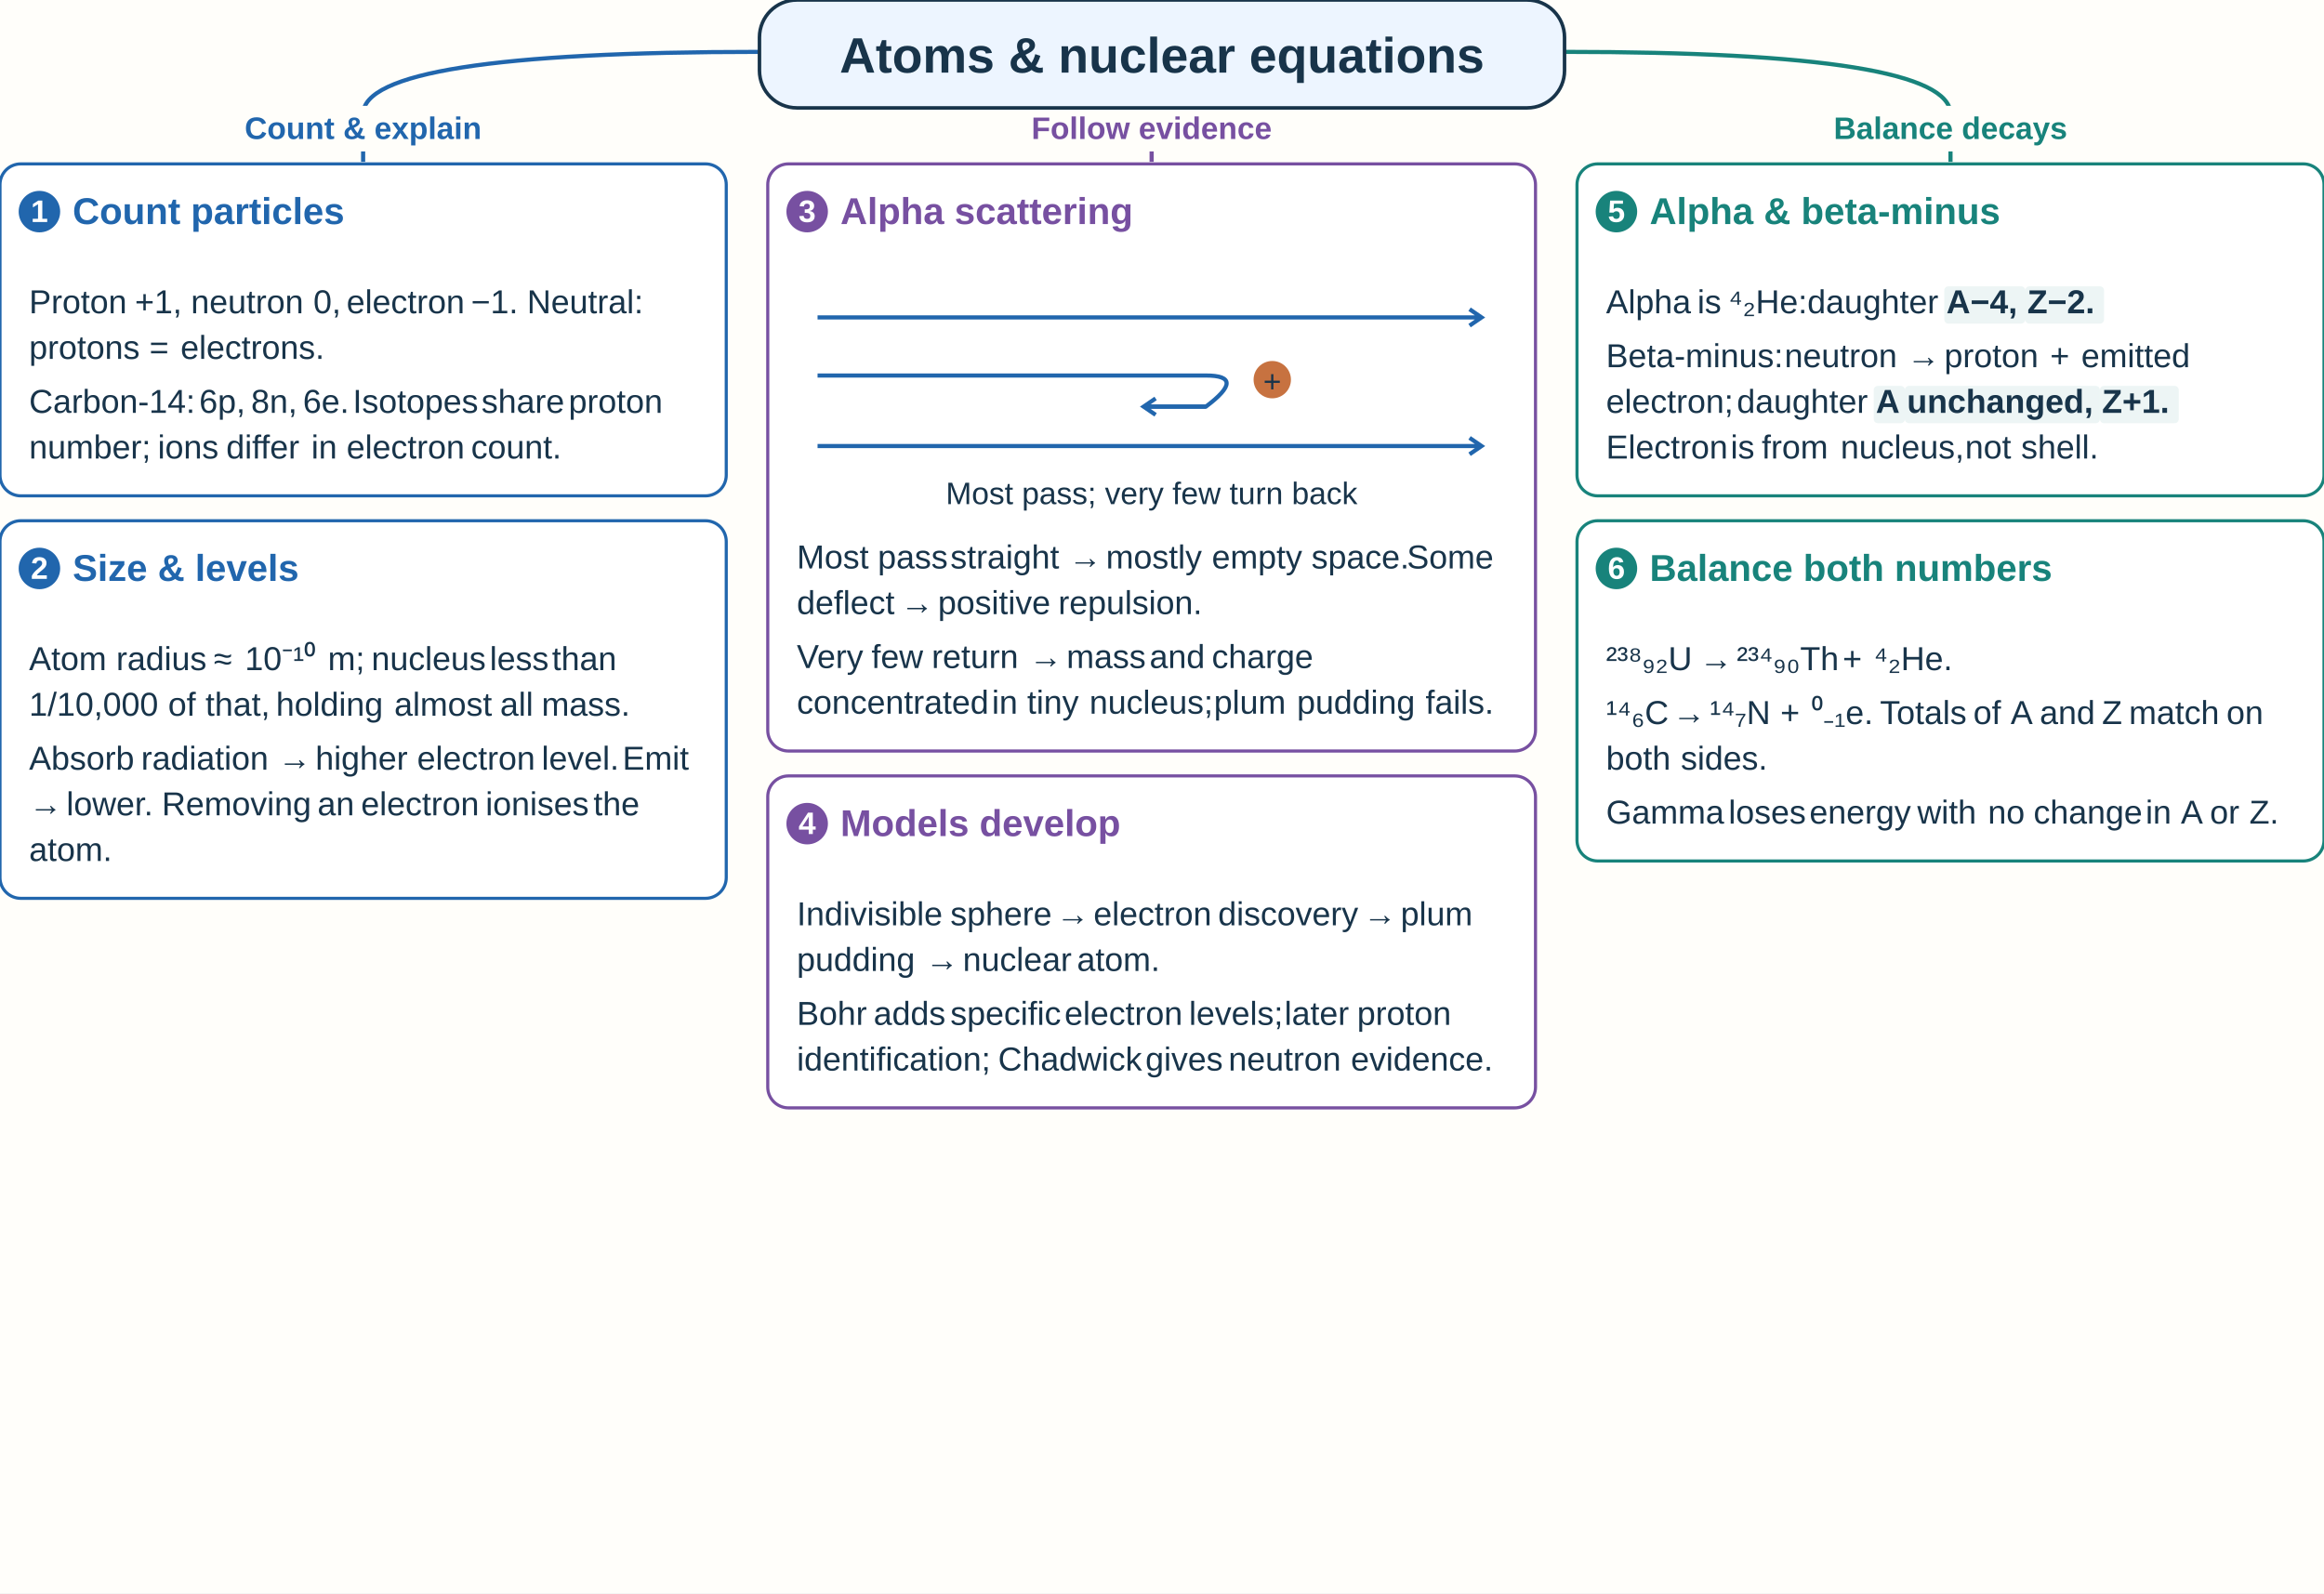
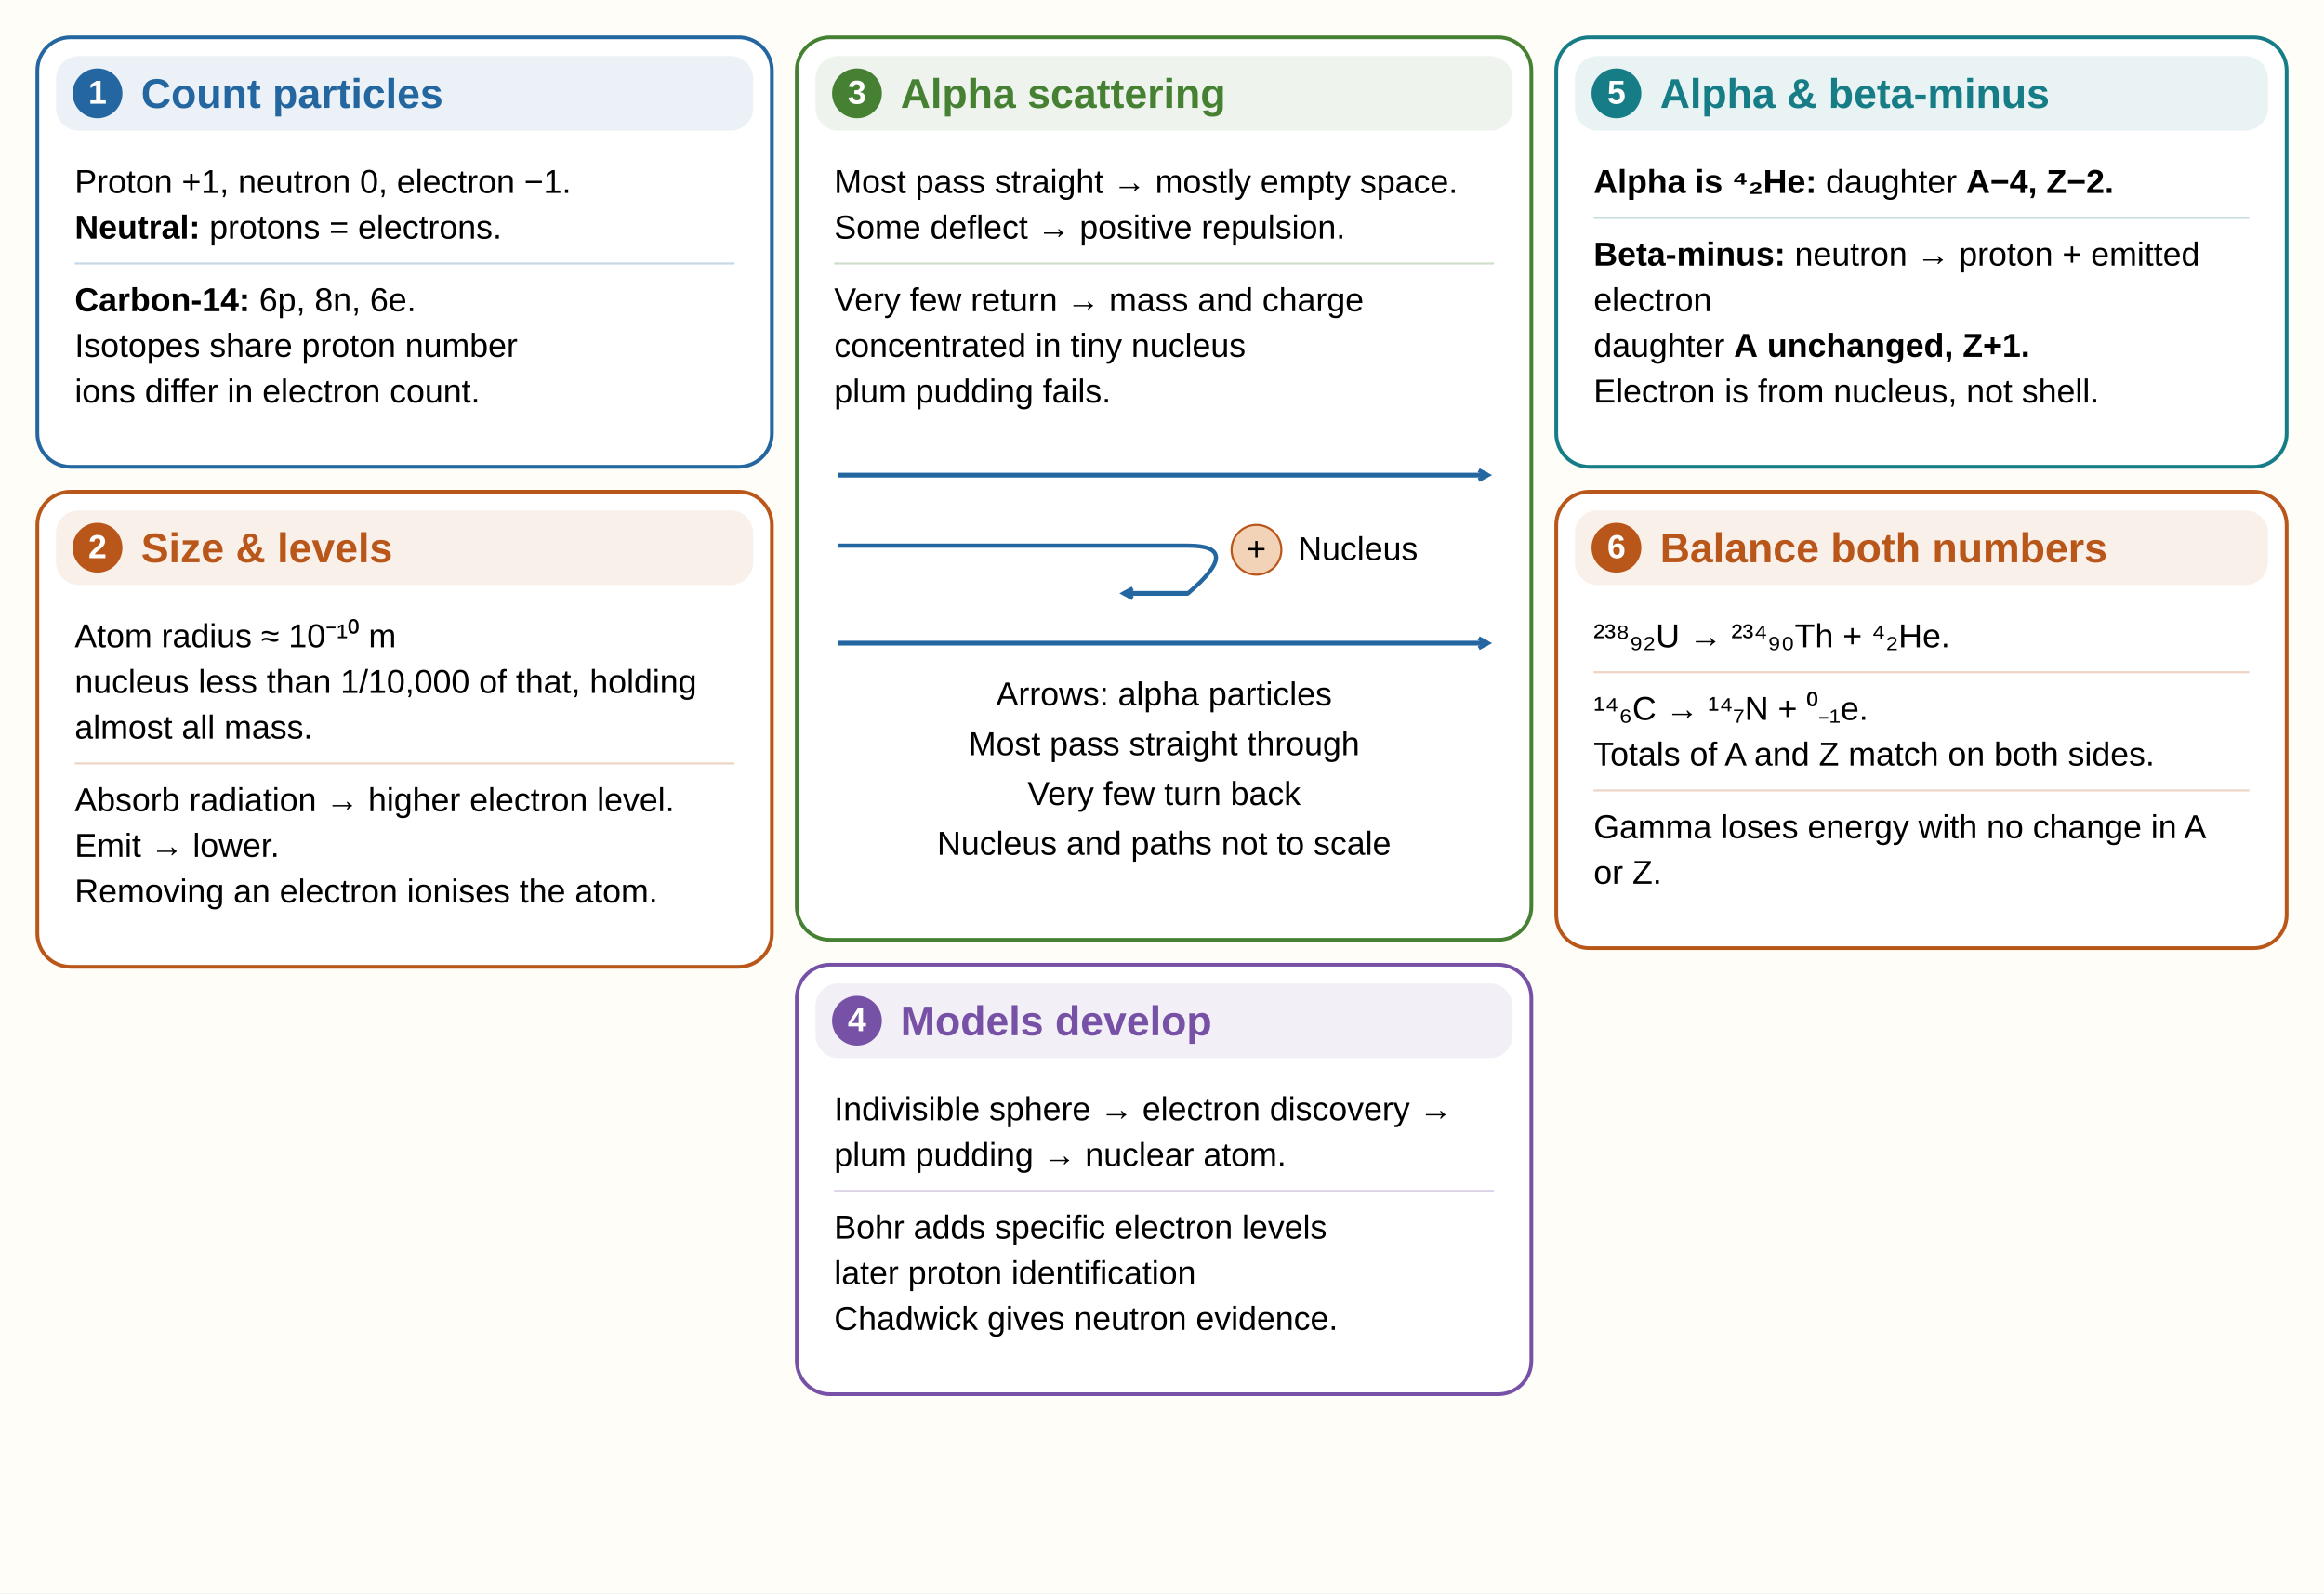
- <svg xmlns="http://www.w3.org/2000/svg" width="2400" height="1645.714" viewBox="0 0 1120 768" role="img" aria-labelledby="title description" data-print-width-mm="277" data-body-size="16">
+ <svg xmlns="http://www.w3.org/2000/svg" width="2400" height="1645.714" viewBox="0 0 1120 768" role="img" aria-labelledby="map-title map-description" data-print-width-mm="277" font-family="Segoe UI,Arial,sans-serif">
  <defs>
-     <radialGradient id="animalFill">
-       <stop stop-color="#fff5de" />
-       <stop offset="1" stop-color="#dceafd" />
-     </radialGradient>
-     <radialGradient id="nucleusFill">
-       <stop stop-color="#ddc7f4" />
-       <stop offset="1" stop-color="#9b79c2" />
-     </radialGradient>
-     <linearGradient id="leafFill" x2="0" y2="1">
-       <stop stop-color="#edf7b8" />
-       <stop offset="1" stop-color="#bfd882" />
-     </linearGradient>
+     <marker id="arrow-2366a0" viewBox="0 0 10 10" refX="9" refY="5" markerWidth="4" markerHeight="4" orient="auto-start-reverse">
+       <path d="M1 1L9 5L1 9" fill="none" stroke="#2366a0" stroke-width="2" stroke-linejoin="round" />
+     </marker>
+     <marker id="arrow-b95619" viewBox="0 0 10 10" refX="9" refY="5" markerWidth="4" markerHeight="4" orient="auto-start-reverse">
+       <path d="M1 1L9 5L1 9" fill="none" stroke="#b95619" stroke-width="2" stroke-linejoin="round" />
+     </marker>
+     <marker id="arrow-468133" viewBox="0 0 10 10" refX="9" refY="5" markerWidth="4" markerHeight="4" orient="auto-start-reverse">
+       <path d="M1 1L9 5L1 9" fill="none" stroke="#468133" stroke-width="2" stroke-linejoin="round" />
+     </marker>
+     <marker id="arrow-7651a5" viewBox="0 0 10 10" refX="9" refY="5" markerWidth="4" markerHeight="4" orient="auto-start-reverse">
+       <path d="M1 1L9 5L1 9" fill="none" stroke="#7651a5" stroke-width="2" stroke-linejoin="round" />
+     </marker>
+     <marker id="arrow-167d87" viewBox="0 0 10 10" refX="9" refY="5" markerWidth="4" markerHeight="4" orient="auto-start-reverse">
+       <path d="M1 1L9 5L1 9" fill="none" stroke="#167d87" stroke-width="2" stroke-linejoin="round" />
+     </marker>
+     <marker id="arrow-b95619" viewBox="0 0 10 10" refX="9" refY="5" markerWidth="4" markerHeight="4" orient="auto-start-reverse">
+       <path d="M1 1L9 5L1 9" fill="none" stroke="#b95619" stroke-width="2" stroke-linejoin="round" />
+     </marker>
  </defs>
-   <rect width="1120" height="768" fill="#fffefa" />
-   <g font-family="Segoe UI, Arial, sans-serif" fill="#18344a">
-     <path class="relationship-path" d="M366.008 25Q175.0 25 175.0 55V78" stroke="#2166ad" stroke-width="2" fill="none" />
-     <rect x="108.5" y="51" width="133.0" height="22" rx="5" fill="#fffefa" />
-     <text class="diagram-label" x="175.00" y="67.00" font-size="15" fill="#2166ad" font-weight="700" text-anchor="middle">Count &amp; explain</text>
-     <g class="map-section" id="section-1" data-source-panel="0" data-bounds="0,0,350,160" transform="translate(0 79)">
-       <rect width="350" height="160" rx="10" fill="white" stroke="#2166ad" stroke-width="1.5" />
-       <g class="section-heading">
-         <circle cx="19" cy="23" r="10" fill="#2166ad" />
-         <text class="" x="19.00" y="28.00" font-size="15" fill="white" font-weight="700" text-anchor="middle">1</text>
-         <text class="" x="35.00" y="29.00" font-size="18" fill="#2166ad" font-weight="700" text-anchor="start">Count particles</text>
-       </g>
-       <g class="section-body">
-         <text class="body-text" x="14.00" y="72.00" font-size="16" fill="#18344a" font-weight="400" text-anchor="start">Proton</text>
-         <text class="body-text" x="65.00" y="72.00" font-size="16" fill="#18344a" font-weight="400" text-anchor="start">+1,</text>
-         <text class="body-text" x="92.00" y="72.00" font-size="16" fill="#18344a" font-weight="400" text-anchor="start">neutron</text>
-         <text class="body-text" x="151.00" y="72.00" font-size="16" fill="#18344a" font-weight="400" text-anchor="start">0,</text>
-         <text class="body-text" x="167.00" y="72.00" font-size="16" fill="#18344a" font-weight="400" text-anchor="start">electron</text>
-         <text class="body-text" x="227.00" y="72.00" font-size="16" fill="#18344a" font-weight="400" text-anchor="start">−1.</text>
-         <text class="body-text" x="254.00" y="72.00" font-size="16" fill="#18344a" font-weight="400" text-anchor="start">Neutral:</text>
-         <text class="body-text" x="14.00" y="94.00" font-size="16" fill="#18344a" font-weight="400" text-anchor="start">protons</text>
-         <text class="body-text" x="72.00" y="94.00" font-size="16" fill="#18344a" font-weight="400" text-anchor="start">=</text>
-         <text class="body-text" x="87.00" y="94.00" font-size="16" fill="#18344a" font-weight="400" text-anchor="start">electrons.</text>
-         <text class="body-text" x="14.00" y="120.00" font-size="16" fill="#18344a" font-weight="400" text-anchor="start">Carbon-14:</text>
-         <text class="body-text" x="96.00" y="120.00" font-size="16" fill="#18344a" font-weight="400" text-anchor="start">6p,</text>
-         <text class="body-text" x="121.00" y="120.00" font-size="16" fill="#18344a" font-weight="400" text-anchor="start">8n,</text>
-         <text class="body-text" x="146.00" y="120.00" font-size="16" fill="#18344a" font-weight="400" text-anchor="start">6e.</text>
-         <text class="body-text" x="170.00" y="120.00" font-size="16" fill="#18344a" font-weight="400" text-anchor="start">Isotopes</text>
-         <text class="body-text" x="232.00" y="120.00" font-size="16" fill="#18344a" font-weight="400" text-anchor="start">share</text>
-         <text class="body-text" x="274.00" y="120.00" font-size="16" fill="#18344a" font-weight="400" text-anchor="start">proton</text>
-         <text class="body-text" x="14.00" y="142.00" font-size="16" fill="#18344a" font-weight="400" text-anchor="start">number;</text>
-         <text class="body-text" x="76.00" y="142.00" font-size="16" fill="#18344a" font-weight="400" text-anchor="start">ions</text>
-         <text class="body-text" x="109.00" y="142.00" font-size="16" fill="#18344a" font-weight="400" text-anchor="start">differ</text>
-         <text class="body-text" x="150.00" y="142.00" font-size="16" fill="#18344a" font-weight="400" text-anchor="start">in</text>
-         <text class="body-text" x="167.00" y="142.00" font-size="16" fill="#18344a" font-weight="400" text-anchor="start">electron</text>
-         <text class="body-text" x="227.00" y="142.00" font-size="16" fill="#18344a" font-weight="400" text-anchor="start">count.</text>
+   <rect width="1120" height="768" fill="#fffdf8" />
+   <g class="map-section" id="section-1" data-source-panel="0" data-bounds="0,0,354,207" transform="translate(18 18)">
+     <rect width="354" height="207" rx="16" fill="white" stroke="#2366a0" stroke-width="1.8" />
+     <g class="section-heading">
+       <rect x="9" y="9" width="336" height="36" rx="11" fill="#2366a0" opacity=".09" />
+       <circle cx="29" cy="27" r="12" fill="#2366a0" />
+       <text class="diagram-label" x="29" y="32" font-size="16" fill="white" font-weight="700" text-anchor="middle">1</text>
+       <text class="panel-title" x="50" y="34" font-size="20" fill="#2366a0" font-weight="700" text-anchor="start">Count particles</text>
+     </g>
+     <g class="section-body">
+       <text class="body-text" x="18" y="75" font-size="16" fill="#000000" font-weight="400" text-anchor="start">Proton +1, neutron 0, electron −1.</text>
+       <text class="body-text" x="18" y="97" font-size="16" fill="#000000" font-weight="400" text-anchor="start">
+         <tspan font-weight="700">Neutral:</tspan> protons = electrons.</text>
+       <path class="section-divider" d="M18 109H336" stroke="#2366a0" stroke-opacity=".25" stroke-width="1" fill="none" />
+       <text class="body-text" x="18" y="132" font-size="16" fill="#000000" font-weight="400" text-anchor="start">
+         <tspan font-weight="700">Carbon-14:</tspan> 6p, 8n, 6e.</text>
+       <text class="body-text" x="18" y="154" font-size="16" fill="#000000" font-weight="400" text-anchor="start">Isotopes share proton number</text>
+       <text class="body-text" x="18" y="176" font-size="16" fill="#000000" font-weight="400" text-anchor="start">ions differ in electron count.</text>
+     </g>
+   </g>
+   <g class="map-section" id="section-2" data-source-panel="1" data-bounds="0,0,354,229" transform="translate(18 237)">
+     <rect width="354" height="229" rx="16" fill="white" stroke="#b95619" stroke-width="1.8" />
+     <g class="section-heading">
+       <rect x="9" y="9" width="336" height="36" rx="11" fill="#b95619" opacity=".09" />
+       <circle cx="29" cy="27" r="12" fill="#b95619" />
+       <text class="diagram-label" x="29" y="32" font-size="16" fill="white" font-weight="700" text-anchor="middle">2</text>
+       <text class="panel-title" x="50" y="34" font-size="20" fill="#b95619" font-weight="700" text-anchor="start">Size &amp; levels</text>
+     </g>
+     <g class="section-body">
+       <text class="body-text" x="18" y="75" font-size="16" fill="#000000" font-weight="400" text-anchor="start">Atom radius ≈ 10⁻¹⁰ m</text>
+       <text class="body-text" x="18" y="97" font-size="16" fill="#000000" font-weight="400" text-anchor="start">nucleus less than 1/10,000 of that, holding</text>
+       <text class="body-text" x="18" y="119" font-size="16" fill="#000000" font-weight="400" text-anchor="start">almost all mass.</text>
+       <path class="section-divider" d="M18 131H336" stroke="#b95619" stroke-opacity=".25" stroke-width="1" fill="none" />
+       <text class="body-text" x="18" y="154" font-size="16" fill="#000000" font-weight="400" text-anchor="start">Absorb radiation → higher electron level.</text>
+       <text class="body-text" x="18" y="176" font-size="16" fill="#000000" font-weight="400" text-anchor="start">Emit → lower.</text>
+       <text class="body-text" x="18" y="198" font-size="16" fill="#000000" font-weight="400" text-anchor="start">Removing an electron ionises the atom.</text>
+     </g>
+   </g>
+   <g class="map-section" id="section-3" data-source-panel="2" data-bounds="0,0,354,435" transform="translate(384 18)">
+     <rect width="354" height="435" rx="16" fill="white" stroke="#468133" stroke-width="1.8" />
+     <g class="section-heading">
+       <rect x="9" y="9" width="336" height="36" rx="11" fill="#468133" opacity=".09" />
+       <circle cx="29" cy="27" r="12" fill="#468133" />
+       <text class="diagram-label" x="29" y="32" font-size="16" fill="white" font-weight="700" text-anchor="middle">3</text>
+       <text class="panel-title" x="50" y="34" font-size="20" fill="#468133" font-weight="700" text-anchor="start">Alpha scattering</text>
+     </g>
+     <g class="section-body">
+       <text class="body-text" x="18" y="75" font-size="16" fill="#000000" font-weight="400" text-anchor="start">Most pass straight → mostly empty space.</text>
+       <text class="body-text" x="18" y="97" font-size="16" fill="#000000" font-weight="400" text-anchor="start">Some deflect → positive repulsion.</text>
+       <path class="section-divider" d="M18 109H336" stroke="#468133" stroke-opacity=".25" stroke-width="1" fill="none" />
+       <text class="body-text" x="18" y="132" font-size="16" fill="#000000" font-weight="400" text-anchor="start">Very few return → mass and charge</text>
+       <text class="body-text" x="18" y="154" font-size="16" fill="#000000" font-weight="400" text-anchor="start">concentrated in tiny nucleus</text>
+       <text class="body-text" x="18" y="176" font-size="16" fill="#000000" font-weight="400" text-anchor="start">plum pudding fails.</text>
+       <g transform="translate(18 194)">
+         <g class="concept-illustration">
+           <circle cx="203.52" cy="53" r="12" fill="#f3d3b7" stroke="#b95619" />
+           <text class="diagram-label" x="203.52" y="58" font-size="16" fill="#000000" text-anchor="middle">+</text>
+           <text class="diagram-label" x="223.52" y="58" font-size="16" fill="#000000" text-anchor="start">Nucleus</text>
+           <path d="M2 17L315 17" stroke="#2366a0" stroke-width="2.3" fill="none" />
+           <path d="M310.612 19.397L315 17L310.612 14.603" stroke="#2366a0" stroke-width="2" fill="none" />
+           <path d="M2 98L315 98" stroke="#2366a0" stroke-width="2.3" fill="none" />
+           <path d="M310.612 100.397L315 98L310.612 95.603" stroke="#2366a0" stroke-width="2" fill="none" />
+           <path d="M2 51H170.52Q197.52 51 170.52 74H139.52" fill="none" stroke="#2366a0" stroke-width="2" />
+           <path d="M170.52 74L139.52 74" stroke="#2366a0" stroke-width="2.3" fill="none" />
+           <path d="M143.908 71.603L139.52 74L143.908 76.397" stroke="#2366a0" stroke-width="2" fill="none" />
+           <text class="diagram-label" x="159.0" y="128" font-size="16" fill="#000000" text-anchor="middle">Arrows: alpha particles</text>
+           <text class="diagram-label" x="159.0" y="152" font-size="16" fill="#000000" text-anchor="middle">Most pass straight through</text>
+           <text class="diagram-label" x="159.0" y="176" font-size="16" fill="#000000" text-anchor="middle">Very few turn back</text>
+           <text class="diagram-label" x="159.0" y="200" font-size="16" fill="#000000" text-anchor="middle">Nucleus and paths not to scale</text>
+         </g>
      </g>
    </g>
-     <g class="map-section" id="section-2" data-source-panel="1" data-bounds="0,0,350,182" transform="translate(0 251)">
-       <rect width="350" height="182" rx="10" fill="white" stroke="#2166ad" stroke-width="1.5" />
-       <g class="section-heading">
-         <circle cx="19" cy="23" r="10" fill="#2166ad" />
-         <text class="" x="19.00" y="28.00" font-size="15" fill="white" font-weight="700" text-anchor="middle">2</text>
-         <text class="" x="35.00" y="29.00" font-size="18" fill="#2166ad" font-weight="700" text-anchor="start">Size &amp; levels</text>
-       </g>
-       <g class="section-body">
-         <text class="body-text" x="14.00" y="72.00" font-size="16" fill="#18344a" font-weight="400" text-anchor="start">Atom</text>
-         <text class="body-text" x="56.00" y="72.00" font-size="16" fill="#18344a" font-weight="400" text-anchor="start">radius</text>
-         <text class="body-text" x="103.00" y="72.00" font-size="16" fill="#18344a" font-weight="400" text-anchor="start">≈</text>
-         <text class="body-text" x="118.00" y="72.00" font-size="16" fill="#18344a" font-weight="400" text-anchor="start">10⁻¹⁰</text>
-         <text class="body-text" x="158.00" y="72.00" font-size="16" fill="#18344a" font-weight="400" text-anchor="start">m;</text>
-         <text class="body-text" x="179.00" y="72.00" font-size="16" fill="#18344a" font-weight="400" text-anchor="start">nucleus</text>
-         <text class="body-text" x="236.00" y="72.00" font-size="16" fill="#18344a" font-weight="400" text-anchor="start">less</text>
-         <text class="body-text" x="266.00" y="72.00" font-size="16" fill="#18344a" font-weight="400" text-anchor="start">than</text>
-         <text class="body-text" x="14.00" y="94.00" font-size="16" fill="#18344a" font-weight="400" text-anchor="start">1/10,000</text>
-         <text class="body-text" x="81.00" y="94.00" font-size="16" fill="#18344a" font-weight="400" text-anchor="start">of</text>
-         <text class="body-text" x="99.00" y="94.00" font-size="16" fill="#18344a" font-weight="400" text-anchor="start">that,</text>
-         <text class="body-text" x="133.00" y="94.00" font-size="16" fill="#18344a" font-weight="400" text-anchor="start">holding</text>
-         <text class="body-text" x="190.00" y="94.00" font-size="16" fill="#18344a" font-weight="400" text-anchor="start">almost</text>
-         <text class="body-text" x="241.00" y="94.00" font-size="16" fill="#18344a" font-weight="400" text-anchor="start">all</text>
-         <text class="body-text" x="261.00" y="94.00" font-size="16" fill="#18344a" font-weight="400" text-anchor="start">mass.</text>
-         <text class="body-text" x="14.00" y="120.00" font-size="16" fill="#18344a" font-weight="400" text-anchor="start">Absorb</text>
-         <text class="body-text" x="68.00" y="120.00" font-size="16" fill="#18344a" font-weight="400" text-anchor="start">radiation</text>
-         <text class="body-text" x="134.00" y="120.00" font-size="16" fill="#18344a" font-weight="400" text-anchor="start">→</text>
-         <text class="body-text" x="152.00" y="120.00" font-size="16" fill="#18344a" font-weight="400" text-anchor="start">higher</text>
-         <text class="body-text" x="201.00" y="120.00" font-size="16" fill="#18344a" font-weight="400" text-anchor="start">electron</text>
-         <text class="body-text" x="261.00" y="120.00" font-size="16" fill="#18344a" font-weight="400" text-anchor="start">level.</text>
-         <text class="body-text" x="300.00" y="120.00" font-size="16" fill="#18344a" font-weight="400" text-anchor="start">Emit</text>
-         <text class="body-text" x="14.00" y="142.00" font-size="16" fill="#18344a" font-weight="400" text-anchor="start">→</text>
-         <text class="body-text" x="32.00" y="142.00" font-size="16" fill="#18344a" font-weight="400" text-anchor="start">lower.</text>
-         <text class="body-text" x="77.98" y="142.00" font-size="16" fill="#18344a" font-weight="400" text-anchor="start">Removing</text>
-         <text class="body-text" x="152.98" y="142.00" font-size="16" fill="#18344a" font-weight="400" text-anchor="start">an</text>
-         <text class="body-text" x="173.98" y="142.00" font-size="16" fill="#18344a" font-weight="400" text-anchor="start">electron</text>
-         <text class="body-text" x="233.98" y="142.00" font-size="16" fill="#18344a" font-weight="400" text-anchor="start">ionises</text>
-         <text class="body-text" x="285.98" y="142.00" font-size="16" fill="#18344a" font-weight="400" text-anchor="start">the</text>
-         <text class="body-text" x="14.00" y="164.00" font-size="16" fill="#18344a" font-weight="400" text-anchor="start">atom.</text>
-       </g>
+   </g>
+   <g class="map-section" id="section-4" data-source-panel="3" data-bounds="0,0,354,207" transform="translate(384 465)">
+     <rect width="354" height="207" rx="16" fill="white" stroke="#7651a5" stroke-width="1.8" />
+     <g class="section-heading">
+       <rect x="9" y="9" width="336" height="36" rx="11" fill="#7651a5" opacity=".09" />
+       <circle cx="29" cy="27" r="12" fill="#7651a5" />
+       <text class="diagram-label" x="29" y="32" font-size="16" fill="white" font-weight="700" text-anchor="middle">4</text>
+       <text class="panel-title" x="50" y="34" font-size="20" fill="#7651a5" font-weight="700" text-anchor="start">Models develop</text>
    </g>
-     <path class="relationship-path" d="M560 52Q555.0 55 555.0 55V78" stroke="#7750a1" stroke-width="2" fill="none" />
-     <rect x="489.5" y="51" width="131.0" height="22" rx="5" fill="#fffefa" />
-     <text class="diagram-label" x="555.00" y="67.00" font-size="15" fill="#7750a1" font-weight="700" text-anchor="middle">Follow evidence</text>
-     <g class="map-section" id="section-3" data-source-panel="2" data-bounds="0,0,370,283" transform="translate(370 79)">
-       <rect width="370" height="283" rx="10" fill="white" stroke="#7750a1" stroke-width="1.5" />
-       <g class="section-heading">
-         <circle cx="19" cy="23" r="10" fill="#7750a1" />
-         <text class="" x="19.00" y="28.00" font-size="15" fill="white" font-weight="700" text-anchor="middle">3</text>
-         <text class="" x="35.00" y="29.00" font-size="18" fill="#7750a1" font-weight="700" text-anchor="start">Alpha scattering</text>
-       </g>
-       <g class="section-body">
-         <g class="concept-illustration" transform="translate(14 59)">
-           <circle cx="229.14" cy="45" r="9" fill="#c77240" />
-           <text class="diagram-label" x="229.14" y="51.00" font-size="15" fill="#18344a" font-weight="400" text-anchor="middle">+</text>
-           <path d="M10 15L330 15M324.223 18.952L330 15L324.223 11.048" fill="none" stroke="#2166ad" stroke-width="2" />
-           <path d="M10 77L330 77M324.223 80.952L330 77L324.223 73.048" fill="none" stroke="#2166ad" stroke-width="2" />
-           <path d="M10 43H197.14Q217.14 43 197.14 58H169.14" fill="none" stroke="#2166ad" stroke-width="2" />
-           <path d="M197.14 58L167.14 58M172.917 54.048L167.14 58L172.917 61.952" fill="none" stroke="#2166ad" stroke-width="2" />
-           <text class="diagram-label" x="171.00" y="105.00" font-size="15" fill="#18344a" font-weight="400" text-anchor="middle">Most pass; very few turn back</text>
-         </g>
-         <text class="body-text" x="14.00" y="195.00" font-size="16" fill="#18344a" font-weight="400" text-anchor="start">Most</text>
-         <text class="body-text" x="53.00" y="195.00" font-size="16" fill="#18344a" font-weight="400" text-anchor="start">pass</text>
-         <text class="body-text" x="88.00" y="195.00" font-size="16" fill="#18344a" font-weight="400" text-anchor="start">straight</text>
-         <text class="body-text" x="145.00" y="195.00" font-size="16" fill="#18344a" font-weight="400" text-anchor="start">→</text>
-         <text class="body-text" x="163.00" y="195.00" font-size="16" fill="#18344a" font-weight="400" text-anchor="start">mostly</text>
-         <text class="body-text" x="214.00" y="195.00" font-size="16" fill="#18344a" font-weight="400" text-anchor="start">empty</text>
-         <text class="body-text" x="262.00" y="195.00" font-size="16" fill="#18344a" font-weight="400" text-anchor="start">space.</text>
-         <text class="body-text" x="308.00" y="195.00" font-size="16" fill="#18344a" font-weight="400" text-anchor="start">Some</text>
-         <text class="body-text" x="14.00" y="217.00" font-size="16" fill="#18344a" font-weight="400" text-anchor="start">deflect</text>
-         <text class="body-text" x="64.00" y="217.00" font-size="16" fill="#18344a" font-weight="400" text-anchor="start">→</text>
-         <text class="body-text" x="82.00" y="217.00" font-size="16" fill="#18344a" font-weight="400" text-anchor="start">positive</text>
-         <text class="body-text" x="140.00" y="217.00" font-size="16" fill="#18344a" font-weight="400" text-anchor="start">repulsion.</text>
-         <text class="body-text" x="14.00" y="243.00" font-size="16" fill="#18344a" font-weight="400" text-anchor="start">Very</text>
-         <text class="body-text" x="49.98" y="243.00" font-size="16" fill="#18344a" font-weight="400" text-anchor="start">few</text>
-         <text class="body-text" x="78.98" y="243.00" font-size="16" fill="#18344a" font-weight="400" text-anchor="start">return</text>
-         <text class="body-text" x="125.98" y="243.00" font-size="16" fill="#18344a" font-weight="400" text-anchor="start">→</text>
-         <text class="body-text" x="143.98" y="243.00" font-size="16" fill="#18344a" font-weight="400" text-anchor="start">mass</text>
-         <text class="body-text" x="183.98" y="243.00" font-size="16" fill="#18344a" font-weight="400" text-anchor="start">and</text>
-         <text class="body-text" x="213.98" y="243.00" font-size="16" fill="#18344a" font-weight="400" text-anchor="start">charge</text>
-         <text class="body-text" x="14.00" y="265.00" font-size="16" fill="#18344a" font-weight="400" text-anchor="start">concentrated</text>
-         <text class="body-text" x="108.00" y="265.00" font-size="16" fill="#18344a" font-weight="400" text-anchor="start">in</text>
-         <text class="body-text" x="125.00" y="265.00" font-size="16" fill="#18344a" font-weight="400" text-anchor="start">tiny</text>
-         <text class="body-text" x="155.00" y="265.00" font-size="16" fill="#18344a" font-weight="400" text-anchor="start">nucleus;</text>
-         <text class="body-text" x="215.00" y="265.00" font-size="16" fill="#18344a" font-weight="400" text-anchor="start">plum</text>
-         <text class="body-text" x="255.00" y="265.00" font-size="16" fill="#18344a" font-weight="400" text-anchor="start">pudding</text>
-         <text class="body-text" x="317.00" y="265.00" font-size="16" fill="#18344a" font-weight="400" text-anchor="start">fails.</text>
-       </g>
+     <g class="section-body">
+       <text class="body-text" x="18" y="75" font-size="16" fill="#000000" font-weight="400" text-anchor="start">Indivisible sphere → electron discovery →</text>
+       <text class="body-text" x="18" y="97" font-size="16" fill="#000000" font-weight="400" text-anchor="start">plum pudding → nuclear atom.</text>
+       <path class="section-divider" d="M18 109H336" stroke="#7651a5" stroke-opacity=".25" stroke-width="1" fill="none" />
+       <text class="body-text" x="18" y="132" font-size="16" fill="#000000" font-weight="400" text-anchor="start">Bohr adds specific electron levels</text>
+       <text class="body-text" x="18" y="154" font-size="16" fill="#000000" font-weight="400" text-anchor="start">later proton identification</text>
+       <text class="body-text" x="18" y="176" font-size="16" fill="#000000" font-weight="400" text-anchor="start">Chadwick gives neutron evidence.</text>
    </g>
-     <g class="map-section" id="section-4" data-source-panel="3" data-bounds="0,0,370,160" transform="translate(370 374)">
-       <rect width="370" height="160" rx="10" fill="white" stroke="#7750a1" stroke-width="1.5" />
-       <g class="section-heading">
-         <circle cx="19" cy="23" r="10" fill="#7750a1" />
-         <text class="" x="19.00" y="28.00" font-size="15" fill="white" font-weight="700" text-anchor="middle">4</text>
-         <text class="" x="35.00" y="29.00" font-size="18" fill="#7750a1" font-weight="700" text-anchor="start">Models develop</text>
-       </g>
-       <g class="section-body">
-         <text class="body-text" x="14.00" y="72.00" font-size="16" fill="#18344a" font-weight="400" text-anchor="start">Indivisible</text>
-         <text class="body-text" x="88.00" y="72.00" font-size="16" fill="#18344a" font-weight="400" text-anchor="start">sphere</text>
-         <text class="body-text" x="139.00" y="72.00" font-size="16" fill="#18344a" font-weight="400" text-anchor="start">→</text>
-         <text class="body-text" x="157.00" y="72.00" font-size="16" fill="#18344a" font-weight="400" text-anchor="start">electron</text>
-         <text class="body-text" x="217.00" y="72.00" font-size="16" fill="#18344a" font-weight="400" text-anchor="start">discovery</text>
-         <text class="body-text" x="287.00" y="72.00" font-size="16" fill="#18344a" font-weight="400" text-anchor="start">→</text>
-         <text class="body-text" x="305.00" y="72.00" font-size="16" fill="#18344a" font-weight="400" text-anchor="start">plum</text>
-         <text class="body-text" x="14.00" y="94.00" font-size="16" fill="#18344a" font-weight="400" text-anchor="start">pudding</text>
-         <text class="body-text" x="76.00" y="94.00" font-size="16" fill="#18344a" font-weight="400" text-anchor="start">→</text>
-         <text class="body-text" x="94.00" y="94.00" font-size="16" fill="#18344a" font-weight="400" text-anchor="start">nuclear</text>
-         <text class="body-text" x="149.00" y="94.00" font-size="16" fill="#18344a" font-weight="400" text-anchor="start">atom.</text>
-         <text class="body-text" x="14.00" y="120.00" font-size="16" fill="#18344a" font-weight="400" text-anchor="start">Bohr</text>
-         <text class="body-text" x="51.00" y="120.00" font-size="16" fill="#18344a" font-weight="400" text-anchor="start">adds</text>
-         <text class="body-text" x="88.00" y="120.00" font-size="16" fill="#18344a" font-weight="400" text-anchor="start">specific</text>
-         <text class="body-text" x="143.00" y="120.00" font-size="16" fill="#18344a" font-weight="400" text-anchor="start">electron</text>
-         <text class="body-text" x="203.00" y="120.00" font-size="16" fill="#18344a" font-weight="400" text-anchor="start">levels;</text>
-         <text class="body-text" x="249.00" y="120.00" font-size="16" fill="#18344a" font-weight="400" text-anchor="start">later</text>
-         <text class="body-text" x="284.00" y="120.00" font-size="16" fill="#18344a" font-weight="400" text-anchor="start">proton</text>
-         <text class="body-text" x="14.00" y="142.00" font-size="16" fill="#18344a" font-weight="400" text-anchor="start">identification;</text>
-         <text class="body-text" x="111.00" y="142.00" font-size="16" fill="#18344a" font-weight="400" text-anchor="start">Chadwick</text>
-         <text class="body-text" x="182.00" y="142.00" font-size="16" fill="#18344a" font-weight="400" text-anchor="start">gives</text>
-         <text class="body-text" x="222.00" y="142.00" font-size="16" fill="#18344a" font-weight="400" text-anchor="start">neutron</text>
-         <text class="body-text" x="281.00" y="142.00" font-size="16" fill="#18344a" font-weight="400" text-anchor="start">evidence.</text>
-       </g>
+   </g>
+   <g class="map-section" id="section-5" data-source-panel="4" data-bounds="0,0,352,207" transform="translate(750 18)">
+     <rect width="352" height="207" rx="16" fill="white" stroke="#167d87" stroke-width="1.8" />
+     <g class="section-heading">
+       <rect x="9" y="9" width="334" height="36" rx="11" fill="#167d87" opacity=".09" />
+       <circle cx="29" cy="27" r="12" fill="#167d87" />
+       <text class="diagram-label" x="29" y="32" font-size="16" fill="white" font-weight="700" text-anchor="middle">5</text>
+       <text class="panel-title" x="50" y="34" font-size="20" fill="#167d87" font-weight="700" text-anchor="start">Alpha &amp; beta-minus</text>
    </g>
-     <path class="relationship-path" d="M753.992 25Q940.0 25 940.0 55V78" stroke="#18837b" stroke-width="2" fill="none" />
-     <rect x="877.5" y="51" width="125.0" height="22" rx="5" fill="#fffefa" />
-     <text class="diagram-label" x="940.00" y="67.00" font-size="15" fill="#18837b" font-weight="700" text-anchor="middle">Balance decays</text>
-     <g class="map-section" id="section-5" data-source-panel="4" data-bounds="0,0,360,160" transform="translate(760 79)">
-       <rect width="360" height="160" rx="10" fill="white" stroke="#18837b" stroke-width="1.5" />
-       <g class="section-heading">
-         <circle cx="19" cy="23" r="10" fill="#18837b" />
-         <text class="" x="19.00" y="28.00" font-size="15" fill="white" font-weight="700" text-anchor="middle">5</text>
-         <text class="" x="35.00" y="29.00" font-size="18" fill="#18837b" font-weight="700" text-anchor="start">Alpha &amp; beta-minus</text>
-       </g>
-       <g class="section-body">
-         <text class="body-text" x="14.00" y="72.00" font-size="16" fill="#18344a" font-weight="400" text-anchor="start">Alpha</text>
-         <text class="body-text" x="58.00" y="72.00" font-size="16" fill="#18344a" font-weight="400" text-anchor="start">is</text>
-         <text class="body-text" x="73.00" y="72.00" font-size="16" fill="#18344a" font-weight="400" text-anchor="start">⁴₂He:</text>
-         <text class="body-text" x="111.00" y="72.00" font-size="16" fill="#18344a" font-weight="400" text-anchor="start">daughter</text>
-         <rect x="177.00" y="59.00" width="39.00" height="18" rx="2" fill="#18837b" opacity=".08" />
-         <text class="body-text" x="178.00" y="72.00" font-size="16" fill="#18344a" font-weight="700" text-anchor="start">A−4,</text>
-         <rect x="216.00" y="59.00" width="38.00" height="18" rx="2" fill="#18837b" opacity=".08" />
-         <text class="body-text" x="217.00" y="72.00" font-size="16" fill="#18344a" font-weight="700" text-anchor="start">Z−2.</text>
-         <text class="body-text" x="14.00" y="98.00" font-size="16" fill="#18344a" font-weight="400" text-anchor="start">Beta-minus:</text>
-         <text class="body-text" x="100.00" y="98.00" font-size="16" fill="#18344a" font-weight="400" text-anchor="start">neutron</text>
-         <text class="body-text" x="159.00" y="98.00" font-size="16" fill="#18344a" font-weight="400" text-anchor="start">→</text>
-         <text class="body-text" x="177.00" y="98.00" font-size="16" fill="#18344a" font-weight="400" text-anchor="start">proton</text>
-         <text class="body-text" x="228.00" y="98.00" font-size="16" fill="#18344a" font-weight="400" text-anchor="start">+</text>
-         <text class="body-text" x="243.00" y="98.00" font-size="16" fill="#18344a" font-weight="400" text-anchor="start">emitted</text>
-         <text class="body-text" x="14.00" y="120.00" font-size="16" fill="#18344a" font-weight="400" text-anchor="start">electron;</text>
-         <text class="body-text" x="77.00" y="120.00" font-size="16" fill="#18344a" font-weight="400" text-anchor="start">daughter</text>
-         <rect x="143.00" y="107.00" width="15.00" height="18" rx="2" fill="#18837b" opacity=".08" />
-         <text class="body-text" x="144.00" y="120.00" font-size="16" fill="#18344a" font-weight="700" text-anchor="start">A</text>
-         <rect x="158.00" y="107.00" width="94.00" height="18" rx="2" fill="#18837b" opacity=".08" />
-         <text class="body-text" x="159.00" y="120.00" font-size="16" fill="#18344a" font-weight="700" text-anchor="start">unchanged,</text>
-         <rect x="252.00" y="107.00" width="38.00" height="18" rx="2" fill="#18837b" opacity=".08" />
-         <text class="body-text" x="253.00" y="120.00" font-size="16" fill="#18344a" font-weight="700" text-anchor="start">Z+1.</text>
-         <text class="body-text" x="14.00" y="142.00" font-size="16" fill="#18344a" font-weight="400" text-anchor="start">Electron</text>
-         <text class="body-text" x="74.00" y="142.00" font-size="16" fill="#18344a" font-weight="400" text-anchor="start">is</text>
-         <text class="body-text" x="89.00" y="142.00" font-size="16" fill="#18344a" font-weight="400" text-anchor="start">from</text>
-         <text class="body-text" x="127.00" y="142.00" font-size="16" fill="#18344a" font-weight="400" text-anchor="start">nucleus,</text>
-         <text class="body-text" x="187.00" y="142.00" font-size="16" fill="#18344a" font-weight="400" text-anchor="start">not</text>
-         <text class="body-text" x="214.00" y="142.00" font-size="16" fill="#18344a" font-weight="400" text-anchor="start">shell.</text>
-       </g>
+     <g class="section-body">
+       <text class="body-text" x="18" y="75" font-size="16" fill="#000000" font-weight="400" text-anchor="start">
+         <tspan font-weight="700">Alpha</tspan>
+         <tspan font-weight="700">is</tspan>
+         <tspan font-weight="700">⁴₂He:</tspan> daughter <tspan font-weight="700">A−4,</tspan>
+         <tspan font-weight="700">Z−2.</tspan>
+       </text>
+       <path class="section-divider" d="M18 87H334" stroke="#167d87" stroke-opacity=".25" stroke-width="1" fill="none" />
+       <text class="body-text" x="18" y="110" font-size="16" fill="#000000" font-weight="400" text-anchor="start">
+         <tspan font-weight="700">Beta-minus:</tspan> neutron → proton + emitted</text>
+       <text class="body-text" x="18" y="132" font-size="16" fill="#000000" font-weight="400" text-anchor="start">electron</text>
+       <text class="body-text" x="18" y="154" font-size="16" fill="#000000" font-weight="400" text-anchor="start">daughter <tspan font-weight="700">A</tspan>
+         <tspan font-weight="700">unchanged,</tspan>
+         <tspan font-weight="700">Z+1.</tspan>
+       </text>
+       <text class="body-text" x="18" y="176" font-size="16" fill="#000000" font-weight="400" text-anchor="start">Electron is from nucleus, not shell.</text>
    </g>
-     <g class="map-section" id="section-6" data-source-panel="5" data-bounds="0,0,360,164" transform="translate(760 251)">
-       <rect width="360" height="164" rx="10" fill="white" stroke="#18837b" stroke-width="1.5" />
-       <g class="section-heading">
-         <circle cx="19" cy="23" r="10" fill="#18837b" />
-         <text class="" x="19.00" y="28.00" font-size="15" fill="white" font-weight="700" text-anchor="middle">6</text>
-         <text class="" x="35.00" y="29.00" font-size="18" fill="#18837b" font-weight="700" text-anchor="start">Balance both numbers</text>
-       </g>
-       <g class="section-body">
-         <text class="body-text" x="14.00" y="72.00" font-size="16" fill="#18344a" font-weight="400" text-anchor="start">²³⁸₉₂U</text>
-         <text class="body-text" x="59.00" y="72.00" font-size="16" fill="#18344a" font-weight="400" text-anchor="start">→</text>
-         <text class="body-text" x="77.00" y="72.00" font-size="16" fill="#18344a" font-weight="400" text-anchor="start">²³⁴₉₀Th</text>
-         <text class="body-text" x="128.00" y="72.00" font-size="16" fill="#18344a" font-weight="400" text-anchor="start">+</text>
-         <text class="body-text" x="143.00" y="72.00" font-size="16" fill="#18344a" font-weight="400" text-anchor="start">⁴₂He.</text>
-         <text class="body-text" x="14.00" y="98.00" font-size="16" fill="#18344a" font-weight="400" text-anchor="start">¹⁴₆C</text>
-         <text class="body-text" x="46.00" y="98.00" font-size="16" fill="#18344a" font-weight="400" text-anchor="start">→</text>
-         <text class="body-text" x="64.00" y="98.00" font-size="16" fill="#18344a" font-weight="400" text-anchor="start">¹⁴₇N</text>
-         <text class="body-text" x="98.00" y="98.00" font-size="16" fill="#18344a" font-weight="400" text-anchor="start">+</text>
-         <text class="body-text" x="113.00" y="98.00" font-size="16" fill="#18344a" font-weight="400" text-anchor="start">⁰₋₁e.</text>
-         <text class="body-text" x="146.00" y="98.00" font-size="16" fill="#18344a" font-weight="400" text-anchor="start">Totals</text>
-         <text class="body-text" x="190.98" y="98.00" font-size="16" fill="#18344a" font-weight="400" text-anchor="start">of</text>
-         <text class="body-text" x="208.98" y="98.00" font-size="16" fill="#18344a" font-weight="400" text-anchor="start">A</text>
-         <text class="body-text" x="222.98" y="98.00" font-size="16" fill="#18344a" font-weight="400" text-anchor="start">and</text>
-         <text class="body-text" x="252.98" y="98.00" font-size="16" fill="#18344a" font-weight="400" text-anchor="start">Z</text>
-         <text class="body-text" x="265.98" y="98.00" font-size="16" fill="#18344a" font-weight="400" text-anchor="start">match</text>
-         <text class="body-text" x="312.98" y="98.00" font-size="16" fill="#18344a" font-weight="400" text-anchor="start">on</text>
-         <text class="body-text" x="14.00" y="120.00" font-size="16" fill="#18344a" font-weight="400" text-anchor="start">both</text>
-         <text class="body-text" x="50.00" y="120.00" font-size="16" fill="#18344a" font-weight="400" text-anchor="start">sides.</text>
-         <text class="body-text" x="14.00" y="146.00" font-size="16" fill="#18344a" font-weight="400" text-anchor="start">Gamma</text>
-         <text class="body-text" x="73.00" y="146.00" font-size="16" fill="#18344a" font-weight="400" text-anchor="start">loses</text>
-         <text class="body-text" x="112.00" y="146.00" font-size="16" fill="#18344a" font-weight="400" text-anchor="start">energy</text>
-         <text class="body-text" x="164.00" y="146.00" font-size="16" fill="#18344a" font-weight="400" text-anchor="start">with</text>
-         <text class="body-text" x="198.00" y="146.00" font-size="16" fill="#18344a" font-weight="400" text-anchor="start">no</text>
-         <text class="body-text" x="220.00" y="146.00" font-size="16" fill="#18344a" font-weight="400" text-anchor="start">change</text>
-         <text class="body-text" x="274.00" y="146.00" font-size="16" fill="#18344a" font-weight="400" text-anchor="start">in</text>
-         <text class="body-text" x="291.00" y="146.00" font-size="16" fill="#18344a" font-weight="400" text-anchor="start">A</text>
-         <text class="body-text" x="305.00" y="146.00" font-size="16" fill="#18344a" font-weight="400" text-anchor="start">or</text>
-         <text class="body-text" x="324.00" y="146.00" font-size="16" fill="#18344a" font-weight="400" text-anchor="start">Z.</text>
-       </g>
+   </g>
+   <g class="map-section" id="section-6" data-source-panel="5" data-bounds="0,0,352,220" transform="translate(750 237)">
+     <rect width="352" height="220" rx="16" fill="white" stroke="#b95619" stroke-width="1.8" />
+     <g class="section-heading">
+       <rect x="9" y="9" width="334" height="36" rx="11" fill="#b95619" opacity=".09" />
+       <circle cx="29" cy="27" r="12" fill="#b95619" />
+       <text class="diagram-label" x="29" y="32" font-size="16" fill="white" font-weight="700" text-anchor="middle">6</text>
+       <text class="panel-title" x="50" y="34" font-size="20" fill="#b95619" font-weight="700" text-anchor="start">Balance both numbers</text>
    </g>
-     <g class="map-hub" data-bounds="366.0078125,0,387.984375,52">
-       <rect x="366.008" width="387.984" height="52" rx="18" fill="#edf5ff" stroke="#18344a" stroke-width="1.7" />
-       <text class="" x="560.00" y="35.00" font-size="24" fill="#18344a" font-weight="700" text-anchor="middle">Atoms &amp; nuclear equations</text>
+     <g class="section-body">
+       <text class="body-text" x="18" y="75" font-size="16" fill="#000000" font-weight="400" text-anchor="start">²³⁸₉₂U → ²³⁴₉₀Th + ⁴₂He.</text>
+       <path class="section-divider" d="M18 87H334" stroke="#b95619" stroke-opacity=".25" stroke-width="1" fill="none" />
+       <text class="body-text" x="18" y="110" font-size="16" fill="#000000" font-weight="400" text-anchor="start">¹⁴₆C → ¹⁴₇N + ⁰₋₁e.</text>
+       <text class="body-text" x="18" y="132" font-size="16" fill="#000000" font-weight="400" text-anchor="start">Totals of A and Z match on both sides.</text>
+       <path class="section-divider" d="M18 144H334" stroke="#b95619" stroke-opacity=".25" stroke-width="1" fill="none" />
+       <text class="body-text" x="18" y="167" font-size="16" fill="#000000" font-weight="400" text-anchor="start">Gamma loses energy with no change in A</text>
+       <text class="body-text" x="18" y="189" font-size="16" fill="#000000" font-weight="400" text-anchor="start">or Z.</text>
    </g>
  </g>
</svg>
